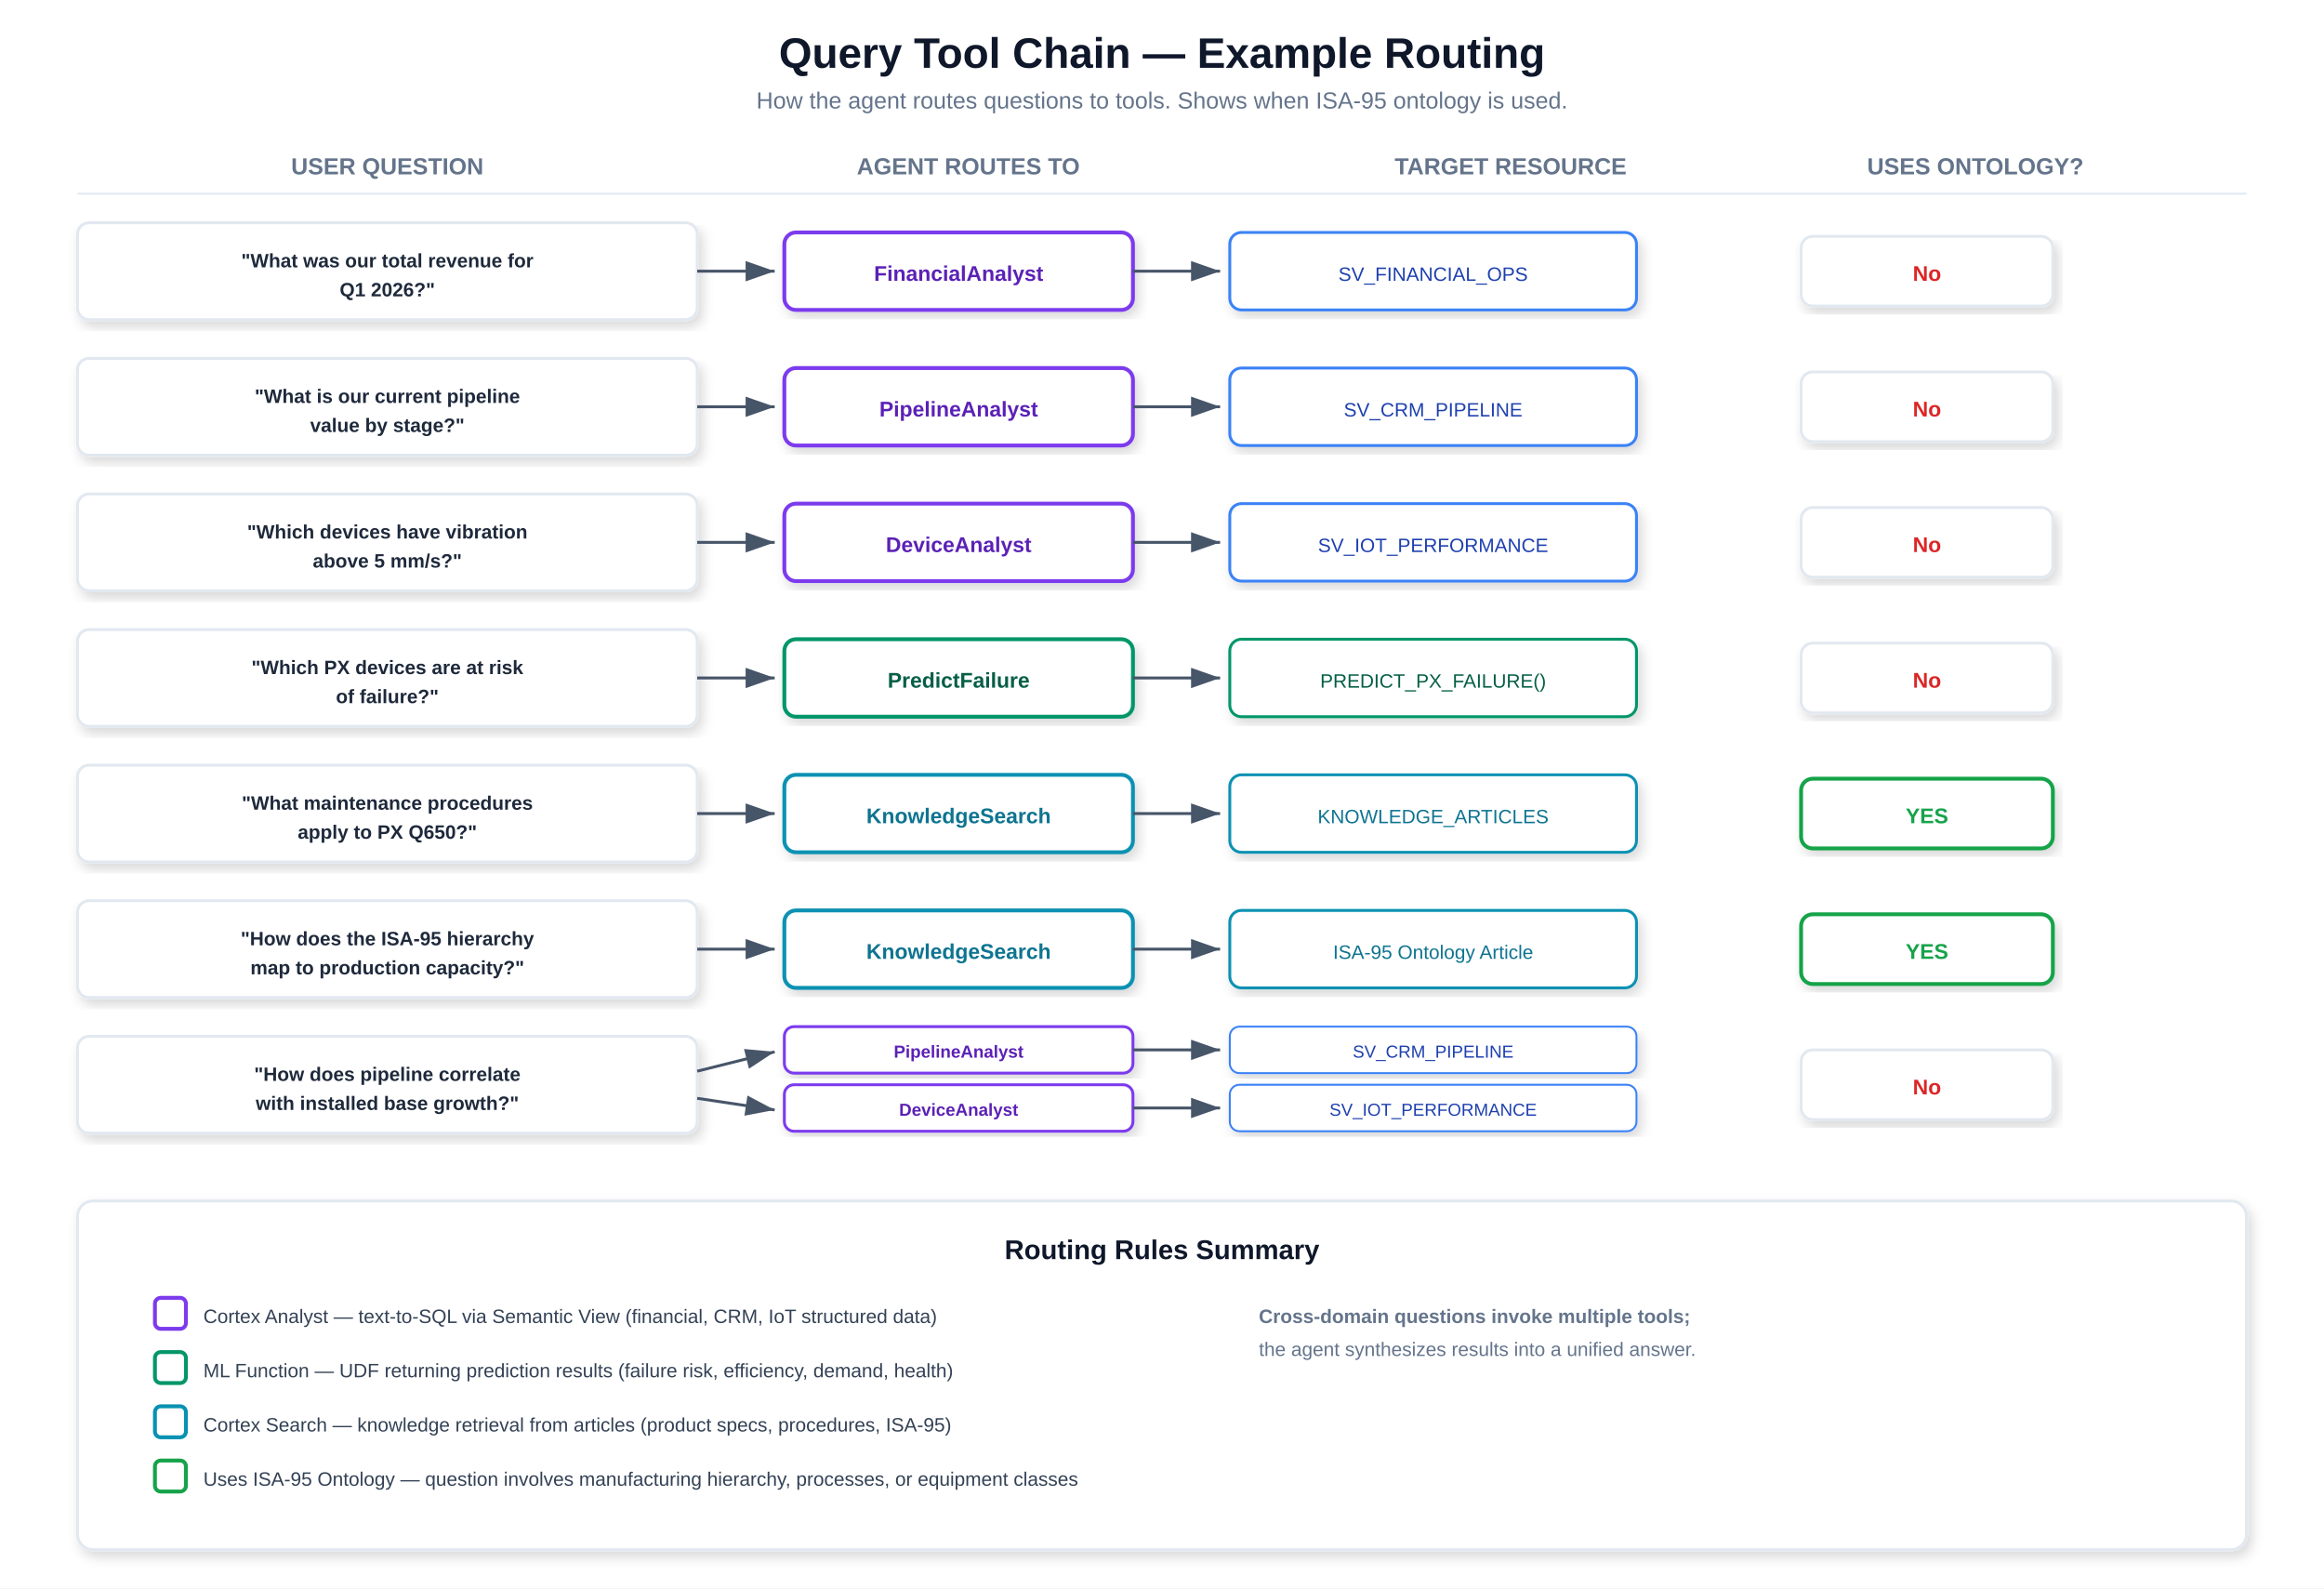
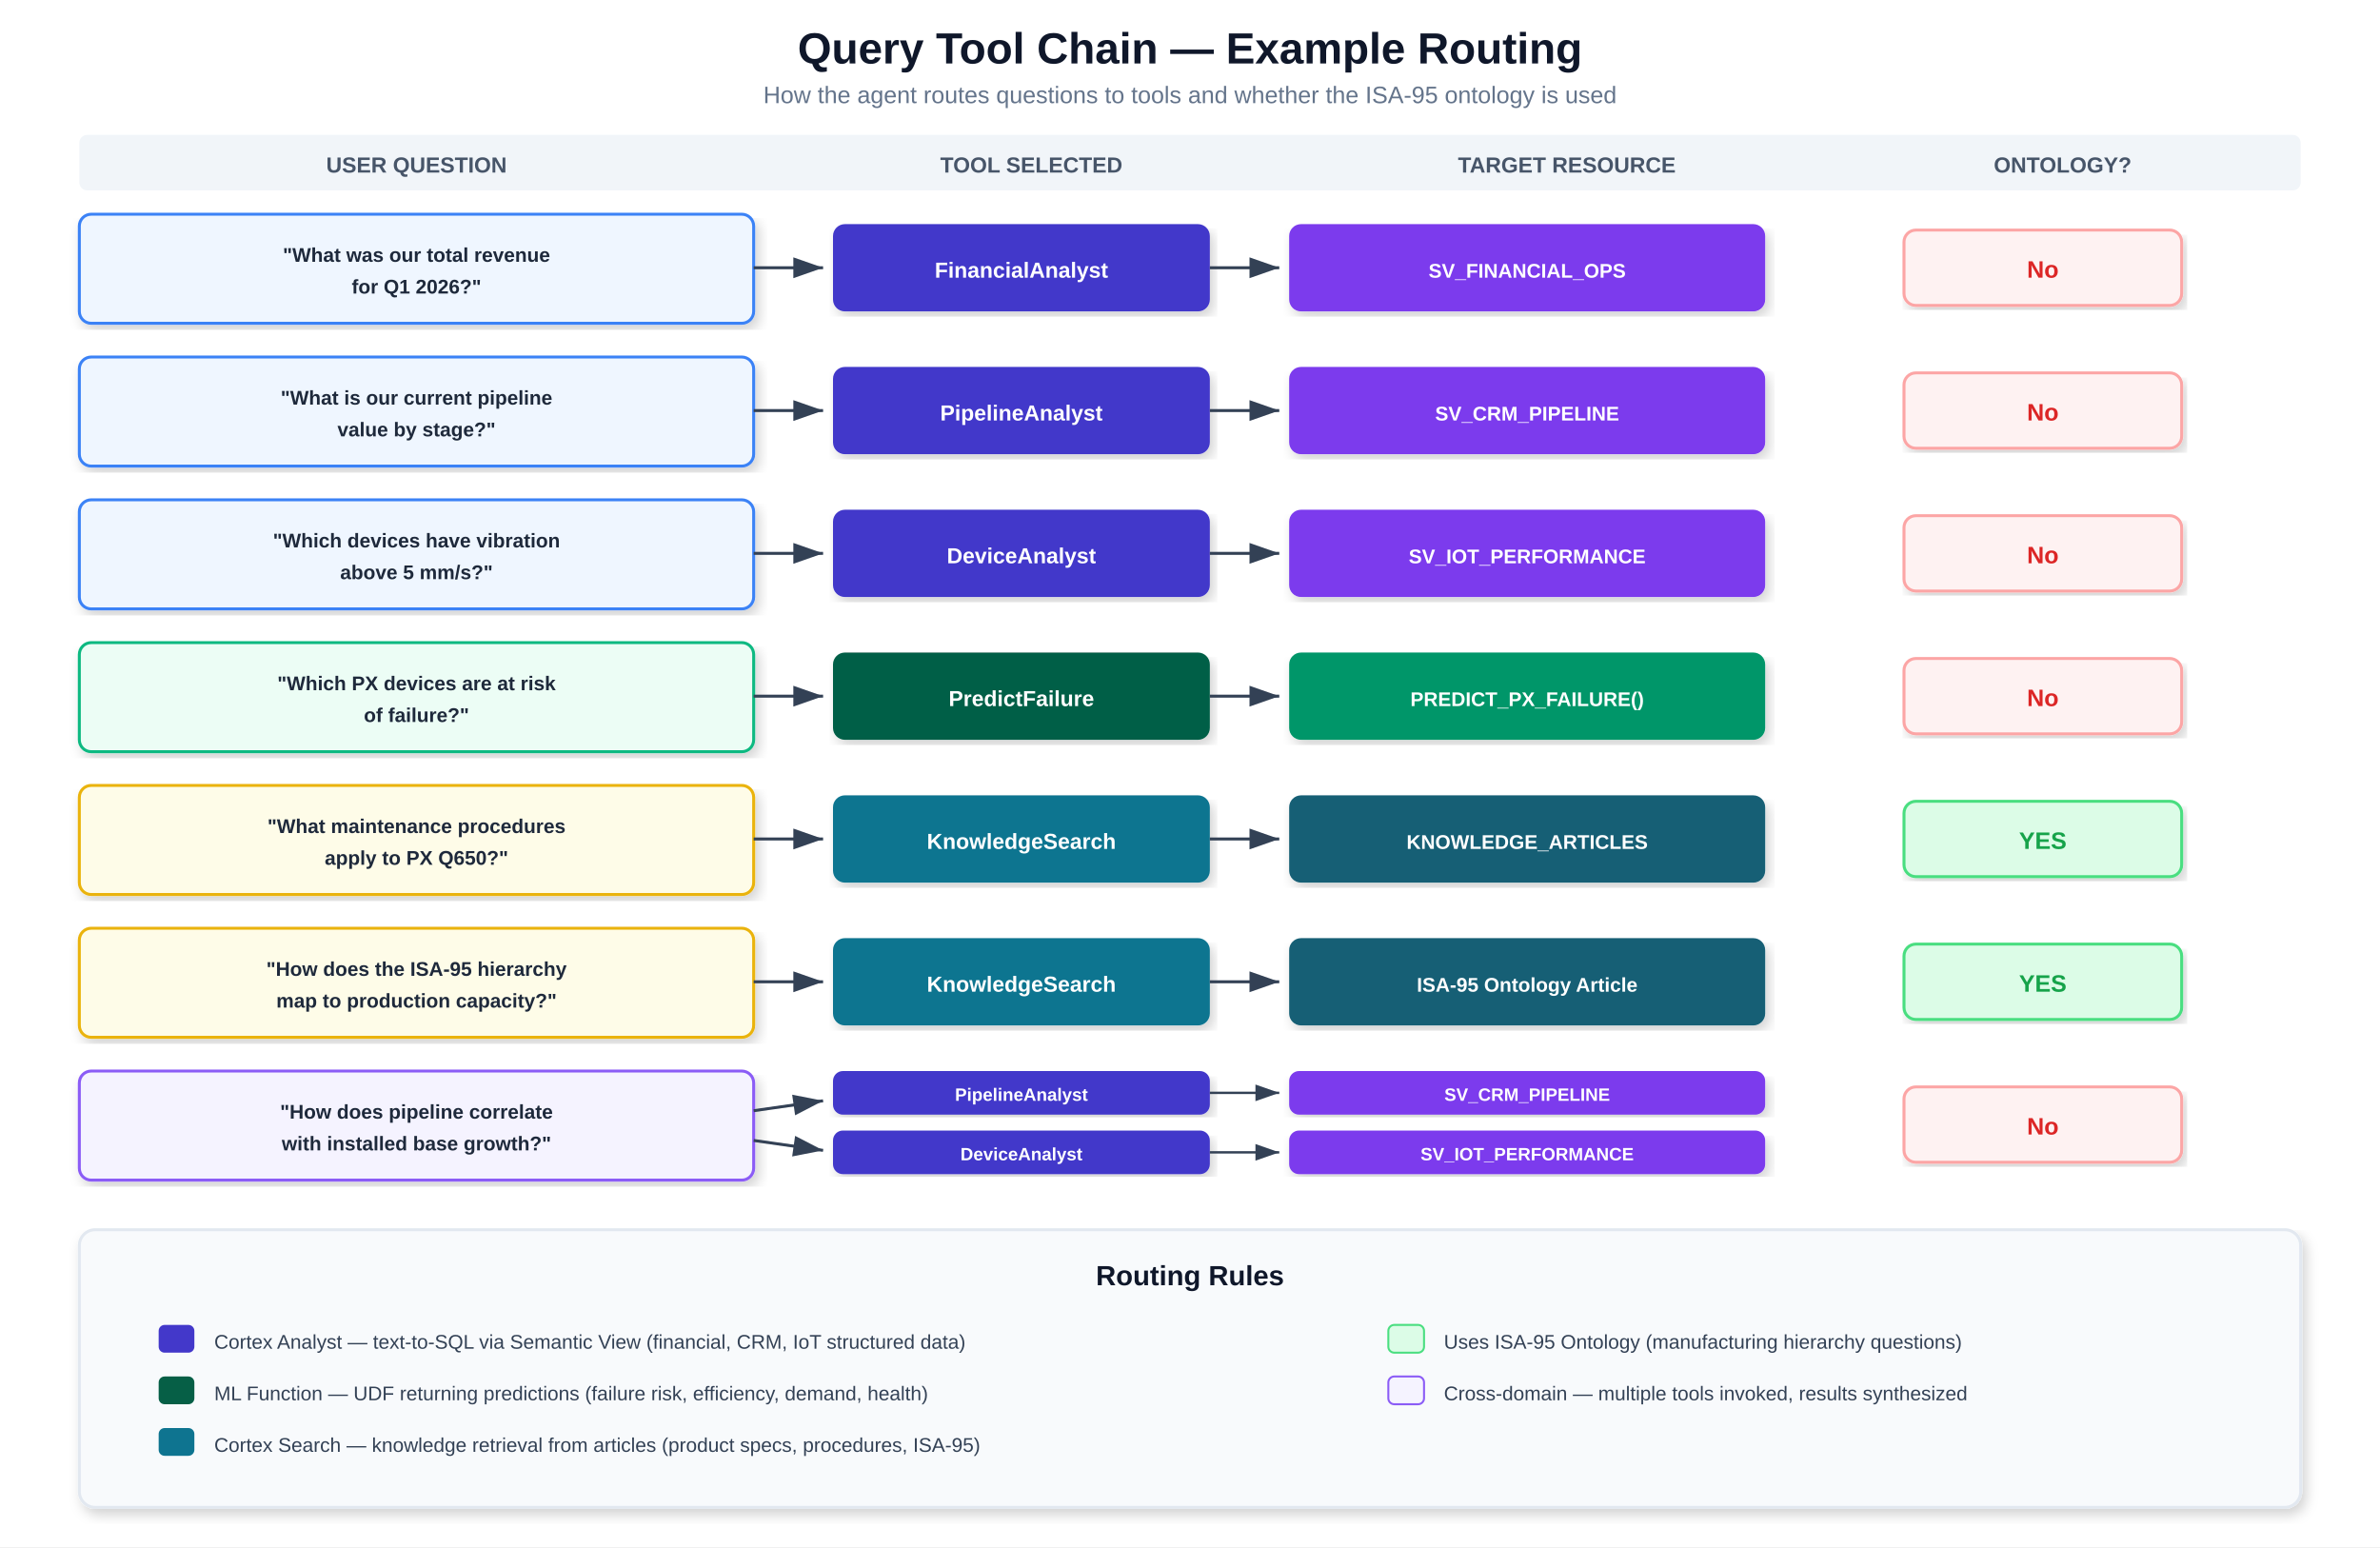
- <svg xmlns="http://www.w3.org/2000/svg" viewBox="0 0 1200 820" font-family="Segoe UI, Arial, sans-serif">
+ <svg xmlns="http://www.w3.org/2000/svg" viewBox="0 0 1200 780" font-family="Segoe UI, Arial, sans-serif">
  <defs>
-     <filter id="shadow" x="-4%" y="-4%" width="108%" height="116%">
-       <feDropShadow dx="2" dy="3" stdDeviation="3" flood-opacity="0.16" />
+     <filter id="shadow" x="-2%" y="-2%" width="104%" height="108%">
+       <feDropShadow dx="2" dy="3" stdDeviation="3" flood-opacity="0.18" />
    </filter>
    <marker id="arrow" markerWidth="10" markerHeight="7" refX="10" refY="3.5" orient="auto">
-       <polygon points="0 0, 10 3.5, 0 7" fill="#475569" />
+       <polygon points="0 0, 10 3.5, 0 7" fill="#334155" />
    </marker>
  </defs>
-   <rect width="1200" height="820" fill="#ffffff" />
-   <text x="600" y="35" text-anchor="middle" font-size="22" font-weight="bold" fill="#0f172a">Query Tool Chain — Example Routing</text>
-   <text x="600" y="56" text-anchor="middle" font-size="12" fill="#64748b">How the agent routes questions to tools. Shows when ISA-95 ontology is used.</text>
-   <text x="200" y="90" text-anchor="middle" font-size="12" font-weight="bold" fill="#64748b">USER QUESTION</text>
-   <text x="500" y="90" text-anchor="middle" font-size="12" font-weight="bold" fill="#64748b">AGENT ROUTES TO</text>
-   <text x="780" y="90" text-anchor="middle" font-size="12" font-weight="bold" fill="#64748b">TARGET RESOURCE</text>
-   <text x="1020" y="90" text-anchor="middle" font-size="12" font-weight="bold" fill="#64748b">USES ONTOLOGY?</text>
-   <line x1="40" y1="100" x2="1160" y2="100" stroke="#e2e8f0" stroke-width="1" />
-   <rect x="40" y="115" width="320" height="50" rx="6" fill="#ffffff" stroke="#e2e8f0" stroke-width="1.5" filter="url(#shadow)" />
-   <text x="200" y="138" text-anchor="middle" font-size="10" font-weight="bold" fill="#1e293b">"What was our total revenue for</text>
-   <text x="200" y="153" text-anchor="middle" font-size="10" font-weight="bold" fill="#1e293b">Q1 2026?"</text>
-   <line x1="360" y1="140" x2="400" y2="140" stroke="#475569" stroke-width="1.5" marker-end="url(#arrow)" />
-   <rect x="405" y="120" width="180" height="40" rx="6" fill="#ffffff" stroke="#7c3aed" stroke-width="2" filter="url(#shadow)" />
-   <text x="495" y="145" text-anchor="middle" font-size="11" font-weight="bold" fill="#5b21b6">FinancialAnalyst</text>
-   <line x1="585" y1="140" x2="630" y2="140" stroke="#475569" stroke-width="1.5" marker-end="url(#arrow)" />
-   <rect x="635" y="120" width="210" height="40" rx="6" fill="#ffffff" stroke="#3b82f6" stroke-width="1.5" filter="url(#shadow)" />
-   <text x="740" y="145" text-anchor="middle" font-size="10" fill="#1e40af">SV_FINANCIAL_OPS</text>
-   <rect x="930" y="122" width="130" height="36" rx="6" fill="#ffffff" stroke="#e2e8f0" stroke-width="1.5" filter="url(#shadow)" />
-   <text x="995" y="145" text-anchor="middle" font-size="11" font-weight="bold" fill="#dc2626">No</text>
-   <rect x="40" y="185" width="320" height="50" rx="6" fill="#ffffff" stroke="#e2e8f0" stroke-width="1.5" filter="url(#shadow)" />
-   <text x="200" y="208" text-anchor="middle" font-size="10" font-weight="bold" fill="#1e293b">"What is our current pipeline</text>
-   <text x="200" y="223" text-anchor="middle" font-size="10" font-weight="bold" fill="#1e293b">value by stage?"</text>
-   <line x1="360" y1="210" x2="400" y2="210" stroke="#475569" stroke-width="1.5" marker-end="url(#arrow)" />
-   <rect x="405" y="190" width="180" height="40" rx="6" fill="#ffffff" stroke="#7c3aed" stroke-width="2" filter="url(#shadow)" />
-   <text x="495" y="215" text-anchor="middle" font-size="11" font-weight="bold" fill="#5b21b6">PipelineAnalyst</text>
-   <line x1="585" y1="210" x2="630" y2="210" stroke="#475569" stroke-width="1.5" marker-end="url(#arrow)" />
-   <rect x="635" y="190" width="210" height="40" rx="6" fill="#ffffff" stroke="#3b82f6" stroke-width="1.5" filter="url(#shadow)" />
-   <text x="740" y="215" text-anchor="middle" font-size="10" fill="#1e40af">SV_CRM_PIPELINE</text>
-   <rect x="930" y="192" width="130" height="36" rx="6" fill="#ffffff" stroke="#e2e8f0" stroke-width="1.5" filter="url(#shadow)" />
-   <text x="995" y="215" text-anchor="middle" font-size="11" font-weight="bold" fill="#dc2626">No</text>
-   <rect x="40" y="255" width="320" height="50" rx="6" fill="#ffffff" stroke="#e2e8f0" stroke-width="1.5" filter="url(#shadow)" />
-   <text x="200" y="278" text-anchor="middle" font-size="10" font-weight="bold" fill="#1e293b">"Which devices have vibration</text>
-   <text x="200" y="293" text-anchor="middle" font-size="10" font-weight="bold" fill="#1e293b">above 5 mm/s?"</text>
-   <line x1="360" y1="280" x2="400" y2="280" stroke="#475569" stroke-width="1.5" marker-end="url(#arrow)" />
-   <rect x="405" y="260" width="180" height="40" rx="6" fill="#ffffff" stroke="#7c3aed" stroke-width="2" filter="url(#shadow)" />
-   <text x="495" y="285" text-anchor="middle" font-size="11" font-weight="bold" fill="#5b21b6">DeviceAnalyst</text>
-   <line x1="585" y1="280" x2="630" y2="280" stroke="#475569" stroke-width="1.5" marker-end="url(#arrow)" />
-   <rect x="635" y="260" width="210" height="40" rx="6" fill="#ffffff" stroke="#3b82f6" stroke-width="1.5" filter="url(#shadow)" />
-   <text x="740" y="285" text-anchor="middle" font-size="10" fill="#1e40af">SV_IOT_PERFORMANCE</text>
-   <rect x="930" y="262" width="130" height="36" rx="6" fill="#ffffff" stroke="#e2e8f0" stroke-width="1.5" filter="url(#shadow)" />
-   <text x="995" y="285" text-anchor="middle" font-size="11" font-weight="bold" fill="#dc2626">No</text>
-   <rect x="40" y="325" width="320" height="50" rx="6" fill="#ffffff" stroke="#e2e8f0" stroke-width="1.5" filter="url(#shadow)" />
-   <text x="200" y="348" text-anchor="middle" font-size="10" font-weight="bold" fill="#1e293b">"Which PX devices are at risk</text>
-   <text x="200" y="363" text-anchor="middle" font-size="10" font-weight="bold" fill="#1e293b">of failure?"</text>
-   <line x1="360" y1="350" x2="400" y2="350" stroke="#475569" stroke-width="1.5" marker-end="url(#arrow)" />
-   <rect x="405" y="330" width="180" height="40" rx="6" fill="#ffffff" stroke="#059669" stroke-width="2" filter="url(#shadow)" />
-   <text x="495" y="355" text-anchor="middle" font-size="11" font-weight="bold" fill="#065f46">PredictFailure</text>
-   <line x1="585" y1="350" x2="630" y2="350" stroke="#475569" stroke-width="1.5" marker-end="url(#arrow)" />
-   <rect x="635" y="330" width="210" height="40" rx="6" fill="#ffffff" stroke="#059669" stroke-width="1.5" filter="url(#shadow)" />
-   <text x="740" y="355" text-anchor="middle" font-size="10" fill="#065f46">PREDICT_PX_FAILURE()</text>
-   <rect x="930" y="332" width="130" height="36" rx="6" fill="#ffffff" stroke="#e2e8f0" stroke-width="1.5" filter="url(#shadow)" />
-   <text x="995" y="355" text-anchor="middle" font-size="11" font-weight="bold" fill="#dc2626">No</text>
-   <rect x="40" y="395" width="320" height="50" rx="6" fill="#ffffff" stroke="#e2e8f0" stroke-width="1.5" filter="url(#shadow)" />
-   <text x="200" y="418" text-anchor="middle" font-size="10" font-weight="bold" fill="#1e293b">"What maintenance procedures</text>
-   <text x="200" y="433" text-anchor="middle" font-size="10" font-weight="bold" fill="#1e293b">apply to PX Q650?"</text>
-   <line x1="360" y1="420" x2="400" y2="420" stroke="#475569" stroke-width="1.5" marker-end="url(#arrow)" />
-   <rect x="405" y="400" width="180" height="40" rx="6" fill="#ffffff" stroke="#0891b2" stroke-width="2" filter="url(#shadow)" />
-   <text x="495" y="425" text-anchor="middle" font-size="11" font-weight="bold" fill="#0e7490">KnowledgeSearch</text>
-   <line x1="585" y1="420" x2="630" y2="420" stroke="#475569" stroke-width="1.5" marker-end="url(#arrow)" />
-   <rect x="635" y="400" width="210" height="40" rx="6" fill="#ffffff" stroke="#0891b2" stroke-width="1.5" filter="url(#shadow)" />
-   <text x="740" y="425" text-anchor="middle" font-size="10" fill="#0e7490">KNOWLEDGE_ARTICLES</text>
-   <rect x="930" y="402" width="130" height="36" rx="6" fill="#ffffff" stroke="#16a34a" stroke-width="2" filter="url(#shadow)" />
-   <text x="995" y="425" text-anchor="middle" font-size="11" font-weight="bold" fill="#16a34a">YES</text>
-   <rect x="40" y="465" width="320" height="50" rx="6" fill="#ffffff" stroke="#e2e8f0" stroke-width="1.5" filter="url(#shadow)" />
-   <text x="200" y="488" text-anchor="middle" font-size="10" font-weight="bold" fill="#1e293b">"How does the ISA-95 hierarchy</text>
-   <text x="200" y="503" text-anchor="middle" font-size="10" font-weight="bold" fill="#1e293b">map to production capacity?"</text>
-   <line x1="360" y1="490" x2="400" y2="490" stroke="#475569" stroke-width="1.5" marker-end="url(#arrow)" />
-   <rect x="405" y="470" width="180" height="40" rx="6" fill="#ffffff" stroke="#0891b2" stroke-width="2" filter="url(#shadow)" />
-   <text x="495" y="495" text-anchor="middle" font-size="11" font-weight="bold" fill="#0e7490">KnowledgeSearch</text>
-   <line x1="585" y1="490" x2="630" y2="490" stroke="#475569" stroke-width="1.5" marker-end="url(#arrow)" />
-   <rect x="635" y="470" width="210" height="40" rx="6" fill="#ffffff" stroke="#0891b2" stroke-width="1.5" filter="url(#shadow)" />
-   <text x="740" y="495" text-anchor="middle" font-size="10" fill="#0e7490">ISA-95 Ontology Article</text>
-   <rect x="930" y="472" width="130" height="36" rx="6" fill="#ffffff" stroke="#16a34a" stroke-width="2" filter="url(#shadow)" />
-   <text x="995" y="495" text-anchor="middle" font-size="11" font-weight="bold" fill="#16a34a">YES</text>
-   <rect x="40" y="535" width="320" height="50" rx="6" fill="#ffffff" stroke="#e2e8f0" stroke-width="1.5" filter="url(#shadow)" />
-   <text x="200" y="558" text-anchor="middle" font-size="10" font-weight="bold" fill="#1e293b">"How does pipeline correlate</text>
-   <text x="200" y="573" text-anchor="middle" font-size="10" font-weight="bold" fill="#1e293b">with installed base growth?"</text>
-   <line x1="360" y1="553" x2="400" y2="543" stroke="#475569" stroke-width="1.5" marker-end="url(#arrow)" />
-   <line x1="360" y1="567" x2="400" y2="573" stroke="#475569" stroke-width="1.5" marker-end="url(#arrow)" />
-   <rect x="405" y="530" width="180" height="24" rx="5" fill="#ffffff" stroke="#7c3aed" stroke-width="1.5" filter="url(#shadow)" />
-   <text x="495" y="546" text-anchor="middle" font-size="9" font-weight="bold" fill="#5b21b6">PipelineAnalyst</text>
-   <rect x="405" y="560" width="180" height="24" rx="5" fill="#ffffff" stroke="#7c3aed" stroke-width="1.5" filter="url(#shadow)" />
-   <text x="495" y="576" text-anchor="middle" font-size="9" font-weight="bold" fill="#5b21b6">DeviceAnalyst</text>
-   <line x1="585" y1="542" x2="630" y2="542" stroke="#475569" stroke-width="1.5" marker-end="url(#arrow)" />
-   <line x1="585" y1="572" x2="630" y2="572" stroke="#475569" stroke-width="1.5" marker-end="url(#arrow)" />
-   <rect x="635" y="530" width="210" height="24" rx="5" fill="#ffffff" stroke="#3b82f6" stroke-width="1" filter="url(#shadow)" />
-   <text x="740" y="546" text-anchor="middle" font-size="9" fill="#1e40af">SV_CRM_PIPELINE</text>
-   <rect x="635" y="560" width="210" height="24" rx="5" fill="#ffffff" stroke="#3b82f6" stroke-width="1" filter="url(#shadow)" />
-   <text x="740" y="576" text-anchor="middle" font-size="9" fill="#1e40af">SV_IOT_PERFORMANCE</text>
-   <rect x="930" y="542" width="130" height="36" rx="6" fill="#ffffff" stroke="#e2e8f0" stroke-width="1.5" filter="url(#shadow)" />
-   <text x="995" y="565" text-anchor="middle" font-size="11" font-weight="bold" fill="#dc2626">No</text>
-   <rect x="40" y="620" width="1120" height="180" rx="8" fill="#ffffff" stroke="#e2e8f0" stroke-width="1.5" filter="url(#shadow)" />
-   <text x="600" y="650" text-anchor="middle" font-size="14" font-weight="bold" fill="#0f172a">Routing Rules Summary</text>
-   <rect x="80" y="670" width="16" height="16" rx="3" fill="#ffffff" stroke="#7c3aed" stroke-width="2" />
-   <text x="105" y="683" font-size="10" fill="#334155">Cortex Analyst — text-to-SQL via Semantic View (financial, CRM, IoT structured data)</text>
-   <rect x="80" y="698" width="16" height="16" rx="3" fill="#ffffff" stroke="#059669" stroke-width="2" />
-   <text x="105" y="711" font-size="10" fill="#334155">ML Function — UDF returning prediction results (failure risk, efficiency, demand, health)</text>
-   <rect x="80" y="726" width="16" height="16" rx="3" fill="#ffffff" stroke="#0891b2" stroke-width="2" />
-   <text x="105" y="739" font-size="10" fill="#334155">Cortex Search — knowledge retrieval from articles (product specs, procedures, ISA-95)</text>
-   <rect x="80" y="754" width="16" height="16" rx="3" fill="#ffffff" stroke="#16a34a" stroke-width="2" />
-   <text x="105" y="767" font-size="10" fill="#334155">Uses ISA-95 Ontology — question involves manufacturing hierarchy, processes, or equipment classes</text>
-   <text x="650" y="683" font-size="10" fill="#64748b" font-weight="bold">Cross-domain questions invoke multiple tools;</text>
-   <text x="650" y="700" font-size="10" fill="#64748b">the agent synthesizes results into a unified answer.</text>
+   <rect width="1200" height="780" fill="#ffffff" />
+   <text x="600" y="32" text-anchor="middle" font-size="22" font-weight="bold" fill="#0f172a">Query Tool Chain — Example Routing</text>
+   <text x="600" y="52" text-anchor="middle" font-size="12" fill="#64748b">How the agent routes questions to tools and whether the ISA-95 ontology is used</text>
+   <rect x="40" y="68" width="1120" height="28" rx="4" fill="#f1f5f9" />
+   <text x="210" y="87" text-anchor="middle" font-size="11" font-weight="bold" fill="#475569">USER QUESTION</text>
+   <text x="520" y="87" text-anchor="middle" font-size="11" font-weight="bold" fill="#475569">TOOL SELECTED</text>
+   <text x="790" y="87" text-anchor="middle" font-size="11" font-weight="bold" fill="#475569">TARGET RESOURCE</text>
+   <text x="1040" y="87" text-anchor="middle" font-size="11" font-weight="bold" fill="#475569">ONTOLOGY?</text>
+   <rect x="40" y="108" width="340" height="55" rx="6" fill="#eff6ff" stroke="#3b82f6" stroke-width="1.5" filter="url(#shadow)" />
+   <text x="210" y="132" text-anchor="middle" font-size="10" font-weight="bold" fill="#1e293b">"What was our total revenue</text>
+   <text x="210" y="148" text-anchor="middle" font-size="10" font-weight="bold" fill="#1e293b">for Q1 2026?"</text>
+   <line x1="380" y1="135" x2="415" y2="135" stroke="#334155" stroke-width="1.5" marker-end="url(#arrow)" />
+   <rect x="420" y="113" width="190" height="44" rx="6" fill="#4338ca" filter="url(#shadow)" />
+   <text x="515" y="140" text-anchor="middle" font-size="11" font-weight="bold" fill="#ffffff">FinancialAnalyst</text>
+   <line x1="610" y1="135" x2="645" y2="135" stroke="#334155" stroke-width="1.5" marker-end="url(#arrow)" />
+   <rect x="650" y="113" width="240" height="44" rx="6" fill="#7c3aed" filter="url(#shadow)" />
+   <text x="770" y="140" text-anchor="middle" font-size="10" font-weight="bold" fill="#ffffff">SV_FINANCIAL_OPS</text>
+   <rect x="960" y="116" width="140" height="38" rx="6" fill="#fef2f2" stroke="#fca5a5" stroke-width="1.5" filter="url(#shadow)" />
+   <text x="1030" y="140" text-anchor="middle" font-size="12" font-weight="bold" fill="#dc2626">No</text>
+   <rect x="40" y="180" width="340" height="55" rx="6" fill="#eff6ff" stroke="#3b82f6" stroke-width="1.5" filter="url(#shadow)" />
+   <text x="210" y="204" text-anchor="middle" font-size="10" font-weight="bold" fill="#1e293b">"What is our current pipeline</text>
+   <text x="210" y="220" text-anchor="middle" font-size="10" font-weight="bold" fill="#1e293b">value by stage?"</text>
+   <line x1="380" y1="207" x2="415" y2="207" stroke="#334155" stroke-width="1.5" marker-end="url(#arrow)" />
+   <rect x="420" y="185" width="190" height="44" rx="6" fill="#4338ca" filter="url(#shadow)" />
+   <text x="515" y="212" text-anchor="middle" font-size="11" font-weight="bold" fill="#ffffff">PipelineAnalyst</text>
+   <line x1="610" y1="207" x2="645" y2="207" stroke="#334155" stroke-width="1.5" marker-end="url(#arrow)" />
+   <rect x="650" y="185" width="240" height="44" rx="6" fill="#7c3aed" filter="url(#shadow)" />
+   <text x="770" y="212" text-anchor="middle" font-size="10" font-weight="bold" fill="#ffffff">SV_CRM_PIPELINE</text>
+   <rect x="960" y="188" width="140" height="38" rx="6" fill="#fef2f2" stroke="#fca5a5" stroke-width="1.5" filter="url(#shadow)" />
+   <text x="1030" y="212" text-anchor="middle" font-size="12" font-weight="bold" fill="#dc2626">No</text>
+   <rect x="40" y="252" width="340" height="55" rx="6" fill="#eff6ff" stroke="#3b82f6" stroke-width="1.5" filter="url(#shadow)" />
+   <text x="210" y="276" text-anchor="middle" font-size="10" font-weight="bold" fill="#1e293b">"Which devices have vibration</text>
+   <text x="210" y="292" text-anchor="middle" font-size="10" font-weight="bold" fill="#1e293b">above 5 mm/s?"</text>
+   <line x1="380" y1="279" x2="415" y2="279" stroke="#334155" stroke-width="1.5" marker-end="url(#arrow)" />
+   <rect x="420" y="257" width="190" height="44" rx="6" fill="#4338ca" filter="url(#shadow)" />
+   <text x="515" y="284" text-anchor="middle" font-size="11" font-weight="bold" fill="#ffffff">DeviceAnalyst</text>
+   <line x1="610" y1="279" x2="645" y2="279" stroke="#334155" stroke-width="1.5" marker-end="url(#arrow)" />
+   <rect x="650" y="257" width="240" height="44" rx="6" fill="#7c3aed" filter="url(#shadow)" />
+   <text x="770" y="284" text-anchor="middle" font-size="10" font-weight="bold" fill="#ffffff">SV_IOT_PERFORMANCE</text>
+   <rect x="960" y="260" width="140" height="38" rx="6" fill="#fef2f2" stroke="#fca5a5" stroke-width="1.5" filter="url(#shadow)" />
+   <text x="1030" y="284" text-anchor="middle" font-size="12" font-weight="bold" fill="#dc2626">No</text>
+   <rect x="40" y="324" width="340" height="55" rx="6" fill="#ecfdf5" stroke="#10b981" stroke-width="1.5" filter="url(#shadow)" />
+   <text x="210" y="348" text-anchor="middle" font-size="10" font-weight="bold" fill="#1e293b">"Which PX devices are at risk</text>
+   <text x="210" y="364" text-anchor="middle" font-size="10" font-weight="bold" fill="#1e293b">of failure?"</text>
+   <line x1="380" y1="351" x2="415" y2="351" stroke="#334155" stroke-width="1.5" marker-end="url(#arrow)" />
+   <rect x="420" y="329" width="190" height="44" rx="6" fill="#065f46" filter="url(#shadow)" />
+   <text x="515" y="356" text-anchor="middle" font-size="11" font-weight="bold" fill="#ffffff">PredictFailure</text>
+   <line x1="610" y1="351" x2="645" y2="351" stroke="#334155" stroke-width="1.5" marker-end="url(#arrow)" />
+   <rect x="650" y="329" width="240" height="44" rx="6" fill="#059669" filter="url(#shadow)" />
+   <text x="770" y="356" text-anchor="middle" font-size="10" font-weight="bold" fill="#ffffff">PREDICT_PX_FAILURE()</text>
+   <rect x="960" y="332" width="140" height="38" rx="6" fill="#fef2f2" stroke="#fca5a5" stroke-width="1.5" filter="url(#shadow)" />
+   <text x="1030" y="356" text-anchor="middle" font-size="12" font-weight="bold" fill="#dc2626">No</text>
+   <rect x="40" y="396" width="340" height="55" rx="6" fill="#fefce8" stroke="#eab308" stroke-width="1.5" filter="url(#shadow)" />
+   <text x="210" y="420" text-anchor="middle" font-size="10" font-weight="bold" fill="#1e293b">"What maintenance procedures</text>
+   <text x="210" y="436" text-anchor="middle" font-size="10" font-weight="bold" fill="#1e293b">apply to PX Q650?"</text>
+   <line x1="380" y1="423" x2="415" y2="423" stroke="#334155" stroke-width="1.5" marker-end="url(#arrow)" />
+   <rect x="420" y="401" width="190" height="44" rx="6" fill="#0e7490" filter="url(#shadow)" />
+   <text x="515" y="428" text-anchor="middle" font-size="11" font-weight="bold" fill="#ffffff">KnowledgeSearch</text>
+   <line x1="610" y1="423" x2="645" y2="423" stroke="#334155" stroke-width="1.5" marker-end="url(#arrow)" />
+   <rect x="650" y="401" width="240" height="44" rx="6" fill="#155e75" filter="url(#shadow)" />
+   <text x="770" y="428" text-anchor="middle" font-size="10" font-weight="bold" fill="#ffffff">KNOWLEDGE_ARTICLES</text>
+   <rect x="960" y="404" width="140" height="38" rx="6" fill="#dcfce7" stroke="#4ade80" stroke-width="1.5" filter="url(#shadow)" />
+   <text x="1030" y="428" text-anchor="middle" font-size="12" font-weight="bold" fill="#16a34a">YES</text>
+   <rect x="40" y="468" width="340" height="55" rx="6" fill="#fefce8" stroke="#eab308" stroke-width="1.5" filter="url(#shadow)" />
+   <text x="210" y="492" text-anchor="middle" font-size="10" font-weight="bold" fill="#1e293b">"How does the ISA-95 hierarchy</text>
+   <text x="210" y="508" text-anchor="middle" font-size="10" font-weight="bold" fill="#1e293b">map to production capacity?"</text>
+   <line x1="380" y1="495" x2="415" y2="495" stroke="#334155" stroke-width="1.5" marker-end="url(#arrow)" />
+   <rect x="420" y="473" width="190" height="44" rx="6" fill="#0e7490" filter="url(#shadow)" />
+   <text x="515" y="500" text-anchor="middle" font-size="11" font-weight="bold" fill="#ffffff">KnowledgeSearch</text>
+   <line x1="610" y1="495" x2="645" y2="495" stroke="#334155" stroke-width="1.5" marker-end="url(#arrow)" />
+   <rect x="650" y="473" width="240" height="44" rx="6" fill="#155e75" filter="url(#shadow)" />
+   <text x="770" y="500" text-anchor="middle" font-size="10" font-weight="bold" fill="#ffffff">ISA-95 Ontology Article</text>
+   <rect x="960" y="476" width="140" height="38" rx="6" fill="#dcfce7" stroke="#4ade80" stroke-width="1.5" filter="url(#shadow)" />
+   <text x="1030" y="500" text-anchor="middle" font-size="12" font-weight="bold" fill="#16a34a">YES</text>
+   <rect x="40" y="540" width="340" height="55" rx="6" fill="#f5f3ff" stroke="#8b5cf6" stroke-width="1.5" filter="url(#shadow)" />
+   <text x="210" y="564" text-anchor="middle" font-size="10" font-weight="bold" fill="#1e293b">"How does pipeline correlate</text>
+   <text x="210" y="580" text-anchor="middle" font-size="10" font-weight="bold" fill="#1e293b">with installed base growth?"</text>
+   <line x1="380" y1="560" x2="415" y2="555" stroke="#334155" stroke-width="1.5" marker-end="url(#arrow)" />
+   <line x1="380" y1="575" x2="415" y2="580" stroke="#334155" stroke-width="1.5" marker-end="url(#arrow)" />
+   <rect x="420" y="540" width="190" height="22" rx="5" fill="#4338ca" filter="url(#shadow)" />
+   <text x="515" y="555" text-anchor="middle" font-size="9" font-weight="bold" fill="#ffffff">PipelineAnalyst</text>
+   <rect x="420" y="570" width="190" height="22" rx="5" fill="#4338ca" filter="url(#shadow)" />
+   <text x="515" y="585" text-anchor="middle" font-size="9" font-weight="bold" fill="#ffffff">DeviceAnalyst</text>
+   <line x1="610" y1="551" x2="645" y2="551" stroke="#334155" stroke-width="1.2" marker-end="url(#arrow)" />
+   <line x1="610" y1="581" x2="645" y2="581" stroke="#334155" stroke-width="1.2" marker-end="url(#arrow)" />
+   <rect x="650" y="540" width="240" height="22" rx="5" fill="#7c3aed" filter="url(#shadow)" />
+   <text x="770" y="555" text-anchor="middle" font-size="9" font-weight="bold" fill="#ffffff">SV_CRM_PIPELINE</text>
+   <rect x="650" y="570" width="240" height="22" rx="5" fill="#7c3aed" filter="url(#shadow)" />
+   <text x="770" y="585" text-anchor="middle" font-size="9" font-weight="bold" fill="#ffffff">SV_IOT_PERFORMANCE</text>
+   <rect x="960" y="548" width="140" height="38" rx="6" fill="#fef2f2" stroke="#fca5a5" stroke-width="1.5" filter="url(#shadow)" />
+   <text x="1030" y="572" text-anchor="middle" font-size="12" font-weight="bold" fill="#dc2626">No</text>
+   <rect x="40" y="620" width="1120" height="140" rx="8" fill="#f8fafc" stroke="#e2e8f0" stroke-width="1.5" filter="url(#shadow)" />
+   <text x="600" y="648" text-anchor="middle" font-size="14" font-weight="bold" fill="#0f172a">Routing Rules</text>
+   <rect x="80" y="668" width="18" height="14" rx="3" fill="#4338ca" />
+   <text x="108" y="680" font-size="10" fill="#334155">Cortex Analyst — text-to-SQL via Semantic View (financial, CRM, IoT structured data)</text>
+   <rect x="80" y="694" width="18" height="14" rx="3" fill="#065f46" />
+   <text x="108" y="706" font-size="10" fill="#334155">ML Function — UDF returning predictions (failure risk, efficiency, demand, health)</text>
+   <rect x="80" y="720" width="18" height="14" rx="3" fill="#0e7490" />
+   <text x="108" y="732" font-size="10" fill="#334155">Cortex Search — knowledge retrieval from articles (product specs, procedures, ISA-95)</text>
+   <rect x="700" y="668" width="18" height="14" rx="3" fill="#dcfce7" stroke="#4ade80" />
+   <text x="728" y="680" font-size="10" fill="#334155">Uses ISA-95 Ontology (manufacturing hierarchy questions)</text>
+   <rect x="700" y="694" width="18" height="14" rx="3" fill="#f5f3ff" stroke="#8b5cf6" />
+   <text x="728" y="706" font-size="10" fill="#334155">Cross-domain — multiple tools invoked, results synthesized</text>
</svg>
